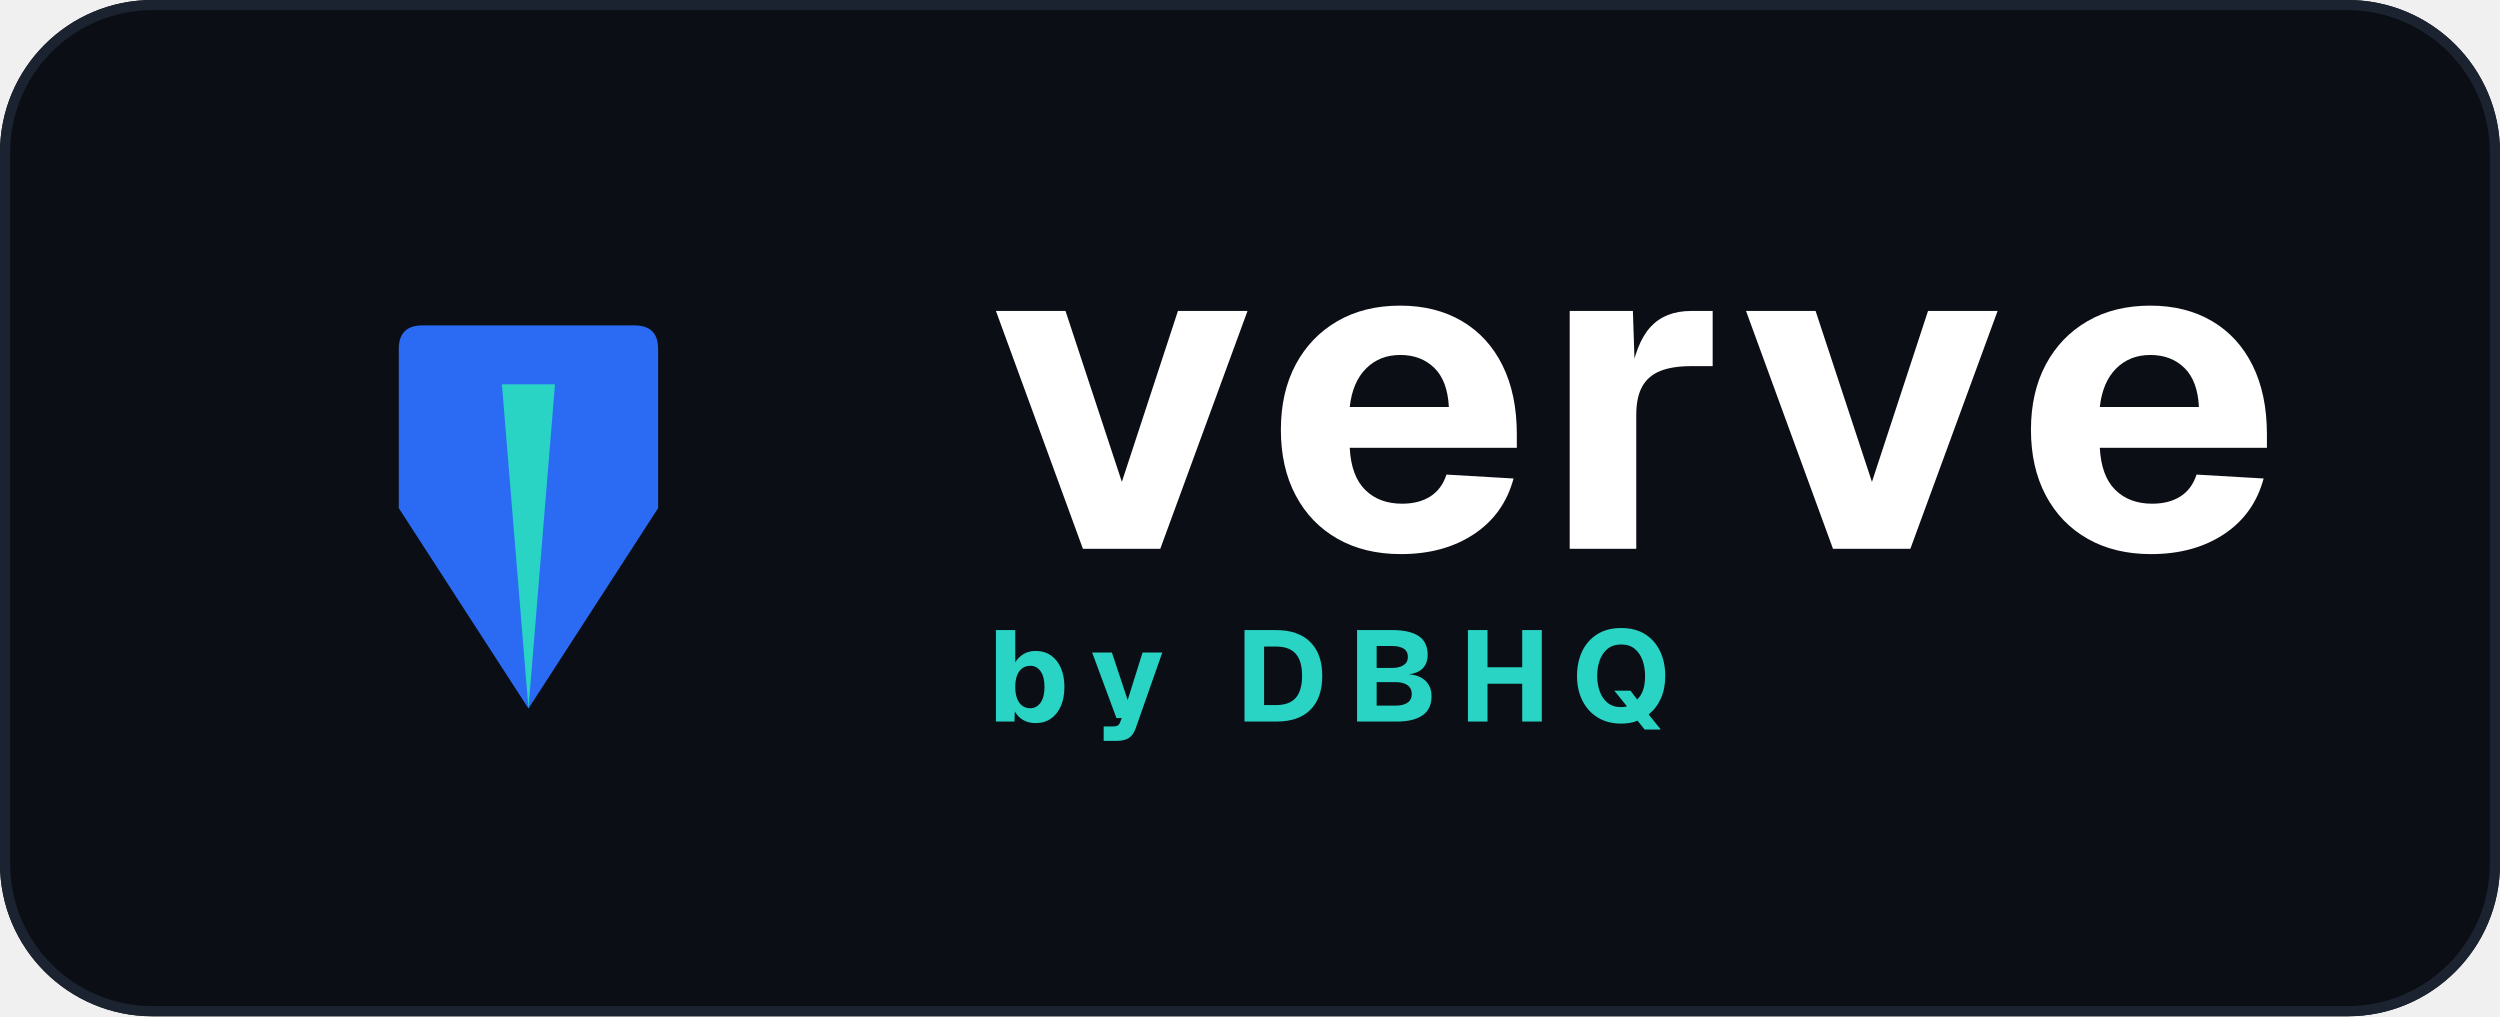
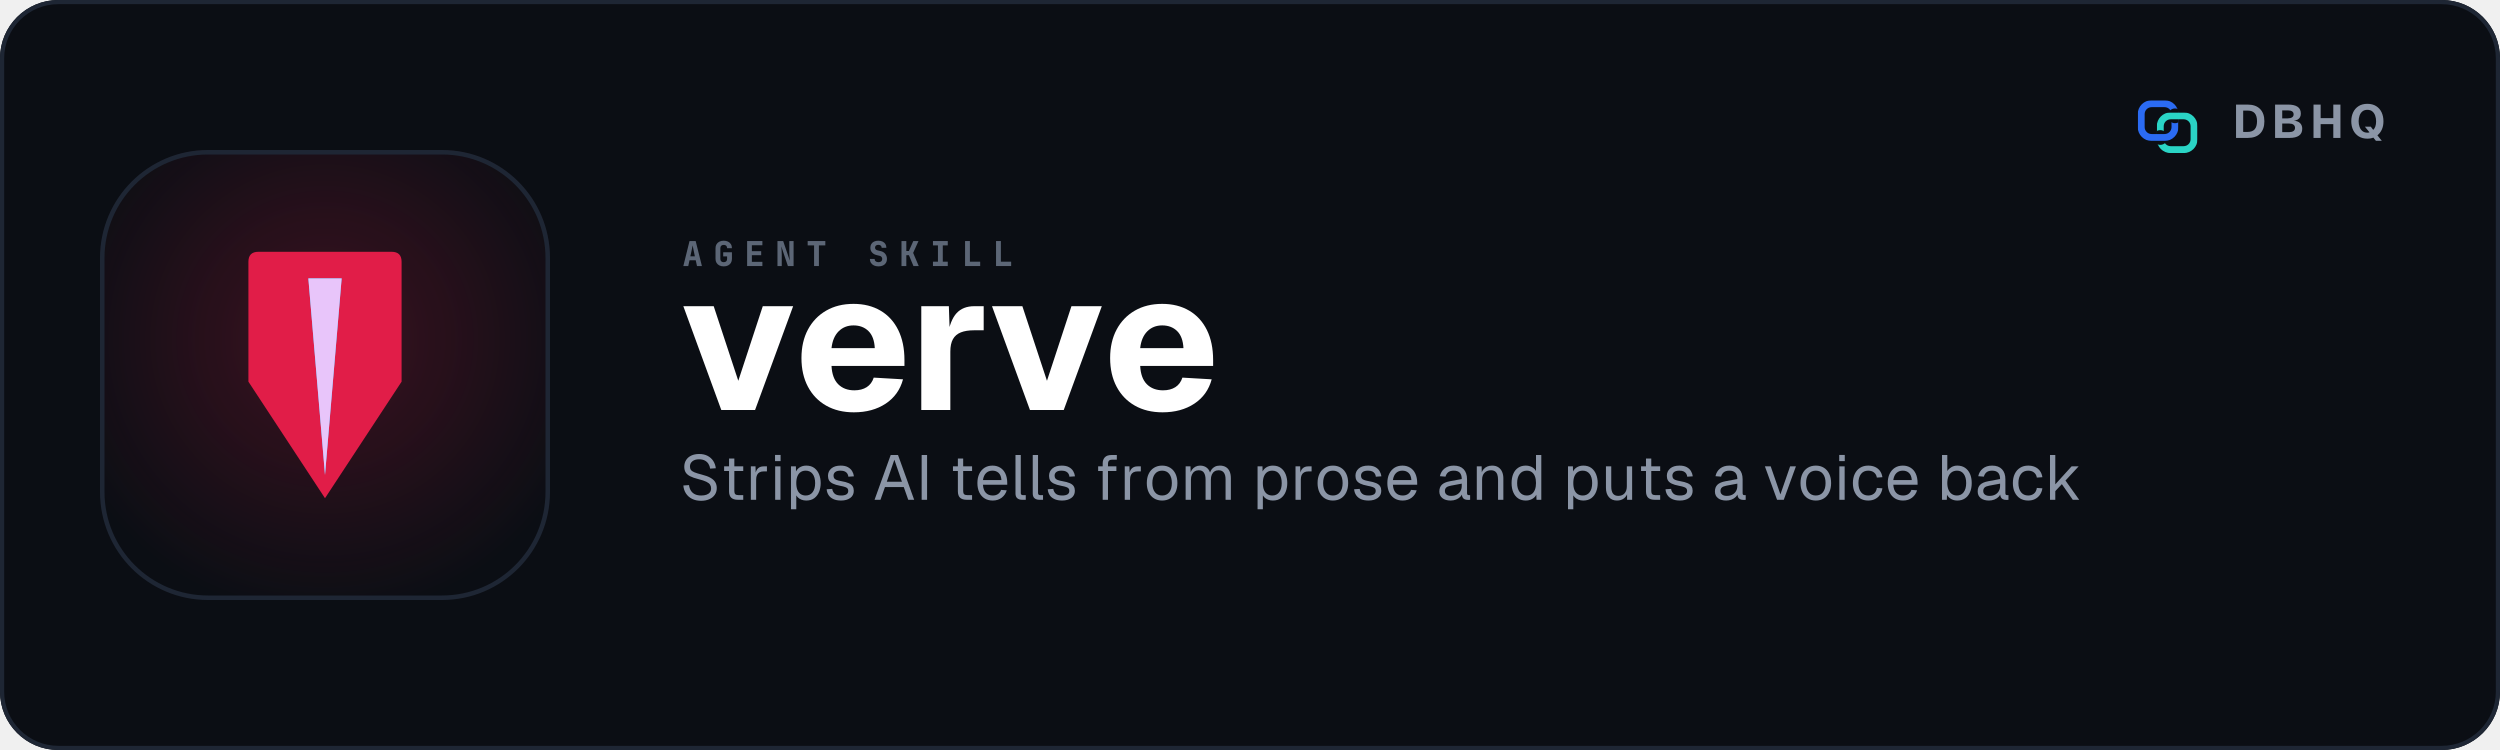
- <svg xmlns="http://www.w3.org/2000/svg" width="492" height="200" viewBox="0 0 492 200">
-   <rect width="492" height="200" rx="30" fill="#0B0E14" />
-   <rect x="1" y="1" width="490" height="198" rx="29" fill="none" stroke="#1B2330" stroke-width="2" />
-   <g transform="translate(46,42.0) scale(0.58)">
-     <path d="M56,46 Q56,38 64,38 L136,38 Q144,38 144,46 L144,100 L100,168 L56,100 Z" fill="#2B6BF3" />
-     <path d="M91,58 L109,58 L100,168 Z" fill="#2AD4C5" />
-   </g>
-   <g transform="translate(196,108)">
-     <g fill="#FFFFFF" transform="translate(-1.816,0) scale(0.08732,-0.08732)">
+ <svg xmlns="http://www.w3.org/2000/svg" viewBox="0 0 1200 360" width="1200" height="360">
+   <path d="M28,0 H1172 A28,28 0 0 1 1200,28 V332 A28,28 0 0 1 1172,360 H28 A28,28 0 0 1 0,332 V28 A28,28 0 0 1 28,0 Z" fill="#0B0E14" />
+   <path d="M28,1 H1172 A27,27 0 0 1 1199,28 V332 A27,27 0 0 1 1172,359 H28 A27,27 0 0 1 1,332 V28 A27,27 0 0 1 28,1 Z" fill="none" stroke="#1E2634" stroke-width="2" />
+   <g transform="translate(48,72.0) scale(1.08)">
+     <defs>
+       <radialGradient id="bloom-5005" cx="0.5" cy="0.42" r="0.62">
+         <stop offset="0" stop-color="#E11D48" stop-opacity="0.232" />
+         <stop offset="1" stop-color="#E11D48" stop-opacity="0" />
+       </radialGradient>
+     </defs>
+     <path d="M48,0 H152 A48,48 0 0 1 200,48 V152 A48,48 0 0 1 152,200 H48 A48,48 0 0 1 0,152 V48 A48,48 0 0 1 48,0 Z" fill="#0B0E14" />
+     <path d="M48,0 H152 A48,48 0 0 1 200,48 V152 A48,48 0 0 1 152,200 H48 A48,48 0 0 1 0,152 V48 A48,48 0 0 1 48,0 Z" fill="url(#bloom-5005)" />
+     <path d="M48,1 H152 A47,47 0 0 1 199,48 V152 A47,47 0 0 1 152,199 H48 A47,47 0 0 1 1,152 V48 A47,47 0 0 1 48,1 Z" fill="none" stroke="#1E2634" stroke-width="2" />
+     <g transform="translate(26.0,26.0) scale(0.74)">
+       <defs>
+         <clipPath id="clip-5005">
+           <path d="M54,32 Q54,26 60,26 L140,26 Q146,26 146,32 L146,104 L100,174 L54,104 Z" fill="#000" />
+         </clipPath>
+       </defs>
+       <g>
+         <path d="M54,32 Q54,26 60,26 L140,26 Q146,26 146,32 L146,104 L100,174 L54,104 Z" fill="#E11D48" />
+       </g>
+       <path d="M90,42 L110,42 L100,160 Z" fill="#38BDF8" />
+       <g clip-path="url(#clip-5005)">
+         <path d="M90,42 L110,42 L100,160 Z" fill="#E8C5FA" />
+       </g>
+     </g>
+   </g>
+   <g transform="translate(328,127.7)">
+     <g fill="#5C6676" transform="translate(-0.473,0) scale(0.01644,-0.01644)">
+       <g transform="translate(0.00,0)">
+         <path d="M28.766 0 209.423 730H389.029L571.234 0H427.573L390.615 169.368H209.535L172.577 0ZM233.481 282.74H365.67L327.506 466.122Q319.151 508.038 311.425 546.367Q303.699 584.695 300 604.49Q296.301 584.695 289.425 546.791Q282.548 508.887 273.343 467.122Z" />
+       </g>
+       <g transform="translate(904.17,0)">
+         <path d="M304.425 -10Q232.054 -10 178.034 17.123Q124.013 44.247 94.115 93.446Q64.218 142.644 64.218 208.494V521.506Q64.218 588.356 94.115 637.054Q124.013 685.753 178.034 712.877Q232.054 740 304.425 740Q376.795 740 430.316 712.801Q483.837 685.603 513.659 637.096Q543.481 588.59 543.481 521.506H402.519Q402.519 568.218 376.656 592.799Q350.793 617.381 303.842 617.381Q256.891 617.381 231.035 592.702Q205.18 568.023 205.18 521.657V208.494Q205.18 162.697 231.035 137.583Q256.891 112.468 303.842 112.468Q350.793 112.468 376.656 137.583Q402.519 162.697 402.519 208.494V281.314H288.494V401.535H543.481V208.494Q543.481 142.442 513.659 93.42Q483.837 44.397 430.316 17.199Q376.795 -10 304.425 -10Z" />
+       </g>
+       <g transform="translate(1808.33,0)">
+         <path d="M83.013 0V730H528.494V607.23H221.276V433.891H493.494V316.519H221.276V122.77H528.494V0Z" />
+       </g>
+       <g transform="translate(2712.50,0)">
+         <path d="M64.519 0V730H231.234L425.356 155.962Q422.506 191.154 418.732 237.847Q414.958 284.539 412.609 331.834Q410.26 379.129 410.26 413.43V730H535.481V0H368.766L176.494 574.038Q179.343 543.243 182.192 500.373Q185.042 457.503 187.391 413.181Q189.74 368.858 189.74 333.557V0Z" />
+       </g>
+       <g transform="translate(3616.67,0)">
+         <path d="M229.519 0V602.984H42.26V730H557.74V602.984H370.481V0Z" />
+       </g>
+       <g transform="translate(4520.83,0)">
+         <path d="" />
+       </g>
+       <g transform="translate(5425.00,0)">
+         <path d="M302.301 -10Q226.356 -10 169.609 16.699Q112.862 43.397 81.814 92.596Q50.766 141.795 50.766 208.494H188.33Q188.33 164.481 219.261 138.475Q250.192 112.468 302.301 112.468Q353.26 112.468 382.191 137.851Q411.122 163.234 411.122 205.096Q411.122 238.054 392.293 263.76Q373.465 289.465 337.109 298.067L244.795 320.573Q161.356 340.573 112.513 397.17Q63.67 453.766 63.67 532.26Q63.67 596.205 91.793 642.753Q119.917 689.301 172.437 714.651Q224.958 740 296.151 740Q368.343 740 420.939 714.651Q473.535 689.301 502.659 642.828Q531.782 596.356 531.782 533.41H394.218Q394.218 573.218 367.862 596.224Q341.506 619.23 296.151 619.23Q251.644 619.23 226.289 596.649Q200.933 574.067 200.933 536.808Q200.933 506.151 219.46 486.569Q237.987 466.987 271.891 458.535L367.205 435.878Q451.247 416.728 500.24 354.433Q549.234 292.138 549.234 205.096Q549.234 140.247 519.186 91.548Q489.138 42.849 433.542 16.425Q377.946 -10 302.301 -10Z" />
+       </g>
+       <g transform="translate(6329.17,0)">
+         <path d="M69.067 0V730H210.029V439.782H285.753L413.779 730H566.138L409.77 383.946L572.74 0H417.929L286.151 316.615H210.029V0Z" />
+       </g>
+       <g transform="translate(7233.33,0)">
+         <path d="M83.766 0V127.016H229.368V602.984H83.766V730H516.234V602.984H370.632V127.016H516.234V0Z" />
+       </g>
+       <g transform="translate(8137.50,0)">
+         <path d="M117.26 0V730H258.221V127.016H558.494V0Z" />
+       </g>
+       <g transform="translate(9041.67,0)">
+         <path d="M117.26 0V730H258.221V127.016H558.494V0Z" />
+       </g>
+     </g>
+   </g>
+   <g transform="translate(328,196.8)">
+     <g fill="#FFFFFF" transform="translate(-1.934,0) scale(0.09296,-0.09296)">
      <g transform="translate(0.00,0)">
        <path d="M216.8 0 20.8 536H177.597L304.599 150.797L431 536H587.797L391.197 0Z" />
      </g>
-       <g transform="translate(626.18,0)">
+       <g transform="translate(593.94,0)">
        <path d="M307.399 -12Q225.199 -12 164.4 22.6Q103.6 57.2 70.2 120.3Q36.8 183.4 36.8 268Q36.8 352.6 70.2 415.2Q103.6 477.8 164 512.9Q224.399 548 305.799 548Q385.599 548 444.898 513.1Q504.198 478.2 536.398 413.2Q568.598 348.2 568.598 258V227.6H191.998Q195.198 164.2 226.698 132.899Q258.198 101.599 309.799 101.599Q348 101.599 373.7 117.999Q399.4 134.399 410 167.2L561.198 158.4Q539.598 77.8 471.798 32.9Q403.999 -12 307.399 -12ZM191.998 319.6H415.4Q412.4 378.6 382.6 407.701Q352.8 436.801 305.799 436.801Q259.198 436.801 228.698 406.201Q198.198 375.6 191.998 319.6Z" />
      </g>
-       <g transform="translate(1248.35,0)">
+       <g transform="translate(1183.88,0)">
        <path d="M65.601 0V536H207.998L213.198 380.401L201.598 382.801Q214.598 464 247.798 500Q280.998 536 339.398 536H387.798V411.602H338.598Q296.798 411.602 269.698 400.701Q242.598 389.801 229.098 365.801Q215.598 341.801 215.598 301.401V0Z" />
      </g>
-       <g transform="translate(1690.53,0)">
+       <g transform="translate(1593.82,0)">
        <path d="M216.8 0 20.8 536H177.597L304.599 150.797L431 536H587.797L391.197 0Z" />
      </g>
-       <g transform="translate(2316.71,0)">
+       <g transform="translate(2187.76,0)">
        <path d="M307.399 -12Q225.199 -12 164.4 22.6Q103.6 57.2 70.2 120.3Q36.8 183.4 36.8 268Q36.8 352.6 70.2 415.2Q103.6 477.8 164 512.9Q224.399 548 305.799 548Q385.599 548 444.898 513.1Q504.198 478.2 536.398 413.2Q568.598 348.2 568.598 258V227.6H191.998Q195.198 164.2 226.698 132.899Q258.198 101.599 309.799 101.599Q348 101.599 373.7 117.999Q399.4 134.399 410 167.2L561.198 158.4Q539.598 77.8 471.798 32.9Q403.999 -12 307.399 -12ZM191.998 319.6H415.4Q412.4 378.6 382.6 407.701Q352.8 436.801 305.799 436.801Q259.198 436.801 228.698 406.201Q198.198 375.6 191.998 319.6Z" />
      </g>
    </g>
  </g>
-   <g transform="translate(196,142)">
-     <g fill="#2AD4C5" transform="translate(-1.663,0) scale(0.02535,-0.02535)">
-       <g transform="translate(0.00,0)">
-         <path d="M373.998 -12Q317.798 -12 276.598 11.9Q235.398 35.8 212.398 78.8L209.398 0H65.601V710H215.598V459.6Q237.398 497.4 278.198 522.7Q318.998 548 373.998 548Q442.198 548 492.298 513.4Q542.398 478.8 569.798 415.9Q597.198 353 597.198 268Q597.198 183 569.798 120.1Q542.398 57.2 492.298 22.6Q442.198 -12 373.998 -12ZM332.399 103.399Q382 103.399 412.3 146.799Q442.601 190.199 442.601 268Q442.601 346.2 412.9 389.401Q383.2 432.601 333.199 432.601Q296.199 432.601 269.599 413.301Q242.998 394.001 229.298 357.201Q215.598 320.4 215.598 268Q215.598 217 229.298 179.999Q242.998 142.999 269.399 123.199Q295.799 103.399 332.399 103.399Z" />
-       </g>
-       <g transform="translate(791.78,0)">
-         <path d="M110.2 -150V-38.202H181.399Q206.999 -38.202 219.299 -30.602Q231.599 -23.001 238.599 -4.001L250.4 26.799H209.4L20.8 536H173.998L296.599 167.197L412.2 536H565.398L359.398 -50.801Q340.798 -104 306.898 -127Q272.998 -150 212.198 -150Z" />
-       </g>
-       <g transform="translate(1535.56,0)">
-         <path d="" />
-       </g>
-       <g transform="translate(1921.33,0)">
+   <g transform="translate(328,239.9)">
+     <g fill="#8B95A6" transform="translate(-1.665,0) scale(0.03028,-0.03028)">
+       <g transform="translate(0.00,0)">
+         <path d="M336 -16Q254 -16 193.0 15.0Q132 46 96.5 100.5Q61 155 55 227L145 233Q152 180 176.0 143.0Q200 106 240.5 87.0Q281 68 338 68Q388 68 423.0 81.0Q458 94 476.5 119.0Q495 144 495 180Q495 213 479.5 238.5Q464 264 420.5 285.5Q377 307 292 328Q210 349 161.5 374.0Q113 399 91.5 435.0Q70 471 70 524Q70 584 98.5 629.5Q127 675 180.0 700.5Q233 726 306 726Q384 726 440.0 696.5Q496 667 529.0 616.0Q562 565 570 500L480 494Q474 537 452.5 570.5Q431 604 394.0 623.0Q357 642 304 642Q238 642 199.0 610.5Q160 579 160 528Q160 495 175.5 473.5Q191 452 231.0 435.5Q271 419 346 400Q435 378 487.5 347.5Q540 317 562.5 277.0Q585 237 585 186Q585 124 553.0 78.5Q521 33 465.0 8.5Q409 -16 336 -16Z" />
+       </g>
+       <g transform="translate(646.60,0)">
+         <path d="M274 0Q202 0 167.5 33.0Q133 66 133 136V654H217V138Q217 102 233.0 88.0Q249 74 282 74H358V0ZM55 456V530H358V456Z" />
+       </g>
+       <g transform="translate(1045.21,0)">
+         <path d="M80 0V530H154L158 396L150 399Q160 467 193.5 498.5Q227 530 283 530H335V450H284Q244 450 217.5 435.5Q191 421 177.5 392.5Q164 364 164 320V0Z" />
+       </g>
+       <g transform="translate(1430.81,0)">
+         <path d="M80 0V530H164V0ZM78 613V711H166V613Z" />
+       </g>
+       <g transform="translate(1681.42,0)">
+         <path d="M80 -150V530H158L160 416L148 422Q168 481 214.5 511.5Q261 542 322 542Q401 542 451.5 503.0Q502 464 526.5 401.0Q551 338 551 265Q551 192 526.5 129.0Q502 66 451.5 27.0Q401 -12 322 -12Q281 -12 245.5 2.0Q210 16 185.5 41.0Q161 66 152 100L164 114V-150ZM314 68Q383 68 423.0 120.0Q463 172 463 265Q463 358 423.0 410.0Q383 462 314 462Q268 462 234.5 440.0Q201 418 182.5 374.0Q164 330 164 265Q164 200 182.0 156.0Q200 112 234.0 90.0Q268 68 314 68Z" />
+       </g>
+       <g transform="translate(2283.02,0)">
+         <path d="M273 -12Q200 -12 150.5 11.0Q101 34 74.5 74.5Q48 115 44 167L132 173Q140 125 171.5 96.5Q203 68 273 68Q327 68 356.5 85.5Q386 103 386 142Q386 163 376.5 177.0Q367 191 339.0 201.5Q311 212 257 222Q183 236 141.0 257.0Q99 278 82.0 308.0Q65 338 65 380Q65 451 117.5 496.5Q170 542 266 542Q336 542 380.5 517.5Q425 493 448.0 454.0Q471 415 476 372L388 366Q386 391 373.0 413.0Q360 435 334.0 448.5Q308 462 264 462Q207 462 180.0 440.0Q153 418 153 384Q153 358 163.5 341.5Q174 325 200.5 314.5Q227 304 273 296Q351 283 395.0 263.0Q439 243 456.5 213.5Q474 184 474 142Q474 69 417.5 28.5Q361 -12 273 -12Z" />
+       </g>
+       <g transform="translate(2809.63,0)">
+         <path d="" />
+       </g>
+       <g transform="translate(3066.23,0)">
+         <path d="M20 0 276 710H392L648 0H554L483 202H185L114 0ZM214 286H454L334 635Z" />
+       </g>
+       <g transform="translate(3740.84,0)">
+         <path d="M92 0V710H178V0Z" />
+       </g>
+       <g transform="translate(4017.44,0)">
+         <path d="" />
+       </g>
+       <g transform="translate(4274.05,0)">
+         <path d="M274 0Q202 0 167.5 33.0Q133 66 133 136V654H217V138Q217 102 233.0 88.0Q249 74 282 74H358V0ZM55 456V530H358V456Z" />
+       </g>
+       <g transform="translate(4672.65,0)">
+         <path d="M287 -12Q212 -12 157.5 22.0Q103 56 73.5 118.5Q44 181 44 265Q44 349 73.5 411.0Q103 473 156.5 507.5Q210 542 283 542Q352 542 405.0 509.5Q458 477 487.5 415.0Q517 353 517 264V239H132Q137 154 177.5 111.0Q218 68 287 68Q339 68 372.5 92.5Q406 117 419 157L509 150Q488 79 429.5 33.5Q371 -12 287 -12ZM132 313H425Q419 390 380.5 426.0Q342 462 283 462Q222 462 182.5 424.5Q143 387 132 313Z" />
+       </g>
+       <g transform="translate(5240.26,0)">
+         <path d="M184 0Q138 0 109.0 24.0Q80 48 80 100V710H164V107Q164 91 172.5 82.5Q181 74 197 74H243V0Z" />
+       </g>
+       <g transform="translate(5513.86,0)">
+         <path d="M184 0Q138 0 109.0 24.0Q80 48 80 100V710H164V107Q164 91 172.5 82.5Q181 74 197 74H243V0Z" />
+       </g>
+       <g transform="translate(5787.47,0)">
+         <path d="M273 -12Q200 -12 150.5 11.0Q101 34 74.5 74.5Q48 115 44 167L132 173Q140 125 171.5 96.5Q203 68 273 68Q327 68 356.5 85.5Q386 103 386 142Q386 163 376.5 177.0Q367 191 339.0 201.5Q311 212 257 222Q183 236 141.0 257.0Q99 278 82.0 308.0Q65 338 65 380Q65 451 117.5 496.5Q170 542 266 542Q336 542 380.5 517.5Q425 493 448.0 454.0Q471 415 476 372L388 366Q386 391 373.0 413.0Q360 435 334.0 448.5Q308 462 264 462Q207 462 180.0 440.0Q153 418 153 384Q153 358 163.5 341.5Q174 325 200.5 314.5Q227 304 273 296Q351 283 395.0 263.0Q439 243 456.5 213.5Q474 184 474 142Q474 69 417.5 28.5Q361 -12 273 -12Z" />
+       </g>
+       <g transform="translate(6314.07,0)">
+         <path d="" />
+       </g>
+       <g transform="translate(6570.67,0)">
+         <path d="M132 0V578Q132 637 166.0 673.5Q200 710 272 710H356V636H278Q247 636 231.5 619.0Q216 602 216 572V0ZM60 456V530H349V456Z" />
+       </g>
+       <g transform="translate(6972.28,0)">
+         <path d="M80 0V530H154L158 396L150 399Q160 467 193.5 498.5Q227 530 283 530H335V450H284Q244 450 217.5 435.5Q191 421 177.5 392.5Q164 364 164 320V0Z" />
+       </g>
+       <g transform="translate(7357.88,0)">
+         <path d="M287 -12Q214 -12 159.0 22.0Q104 56 74.0 118.5Q44 181 44 265Q44 350 74.0 412.0Q104 474 159.0 508.0Q214 542 287 542Q360 542 414.5 508.0Q469 474 499.0 412.0Q529 350 529 265Q529 181 499.0 118.5Q469 56 414.5 22.0Q360 -12 287 -12ZM287 68Q360 68 400.5 120.5Q441 173 441 265Q441 357 400.5 409.5Q360 462 287 462Q214 462 173.0 409.5Q132 357 132 265Q132 173 173.0 120.5Q214 68 287 68Z" />
+       </g>
+       <g transform="translate(7937.49,0)">
+         <path d="M80 0V530H157L160 396L148 400Q157 444 179.5 475.5Q202 507 235.0 524.5Q268 542 308 542Q377 542 420.5 504.0Q464 466 475 398L459 399Q467 445 488.5 476.5Q510 508 544.0 525.0Q578 542 622 542Q679 542 718.0 518.5Q757 495 777.0 450.0Q797 405 797 341V0H713V323Q713 395 685.0 431.5Q657 468 602 468Q565 468 537.5 450.0Q510 432 495.0 398.5Q480 365 480 317V0H396V317Q396 388 371.0 428.0Q346 468 287 468Q250 468 222.5 450.0Q195 432 179.5 398.0Q164 364 164 317V0Z" />
+       </g>
+       <g transform="translate(8821.09,0)">
+         <path d="" />
+       </g>
+       <g transform="translate(9077.70,0)">
+         <path d="M80 -150V530H158L160 416L148 422Q168 481 214.5 511.5Q261 542 322 542Q401 542 451.5 503.0Q502 464 526.5 401.0Q551 338 551 265Q551 192 526.5 129.0Q502 66 451.5 27.0Q401 -12 322 -12Q281 -12 245.5 2.0Q210 16 185.5 41.0Q161 66 152 100L164 114V-150ZM314 68Q383 68 423.0 120.0Q463 172 463 265Q463 358 423.0 410.0Q383 462 314 462Q268 462 234.5 440.0Q201 418 182.5 374.0Q164 330 164 265Q164 200 182.0 156.0Q200 112 234.0 90.0Q268 68 314 68Z" />
+       </g>
+       <g transform="translate(9679.30,0)">
+         <path d="M80 0V530H154L158 396L150 399Q160 467 193.5 498.5Q227 530 283 530H335V450H284Q244 450 217.5 435.5Q191 421 177.5 392.5Q164 364 164 320V0Z" />
+       </g>
+       <g transform="translate(10064.91,0)">
+         <path d="M287 -12Q214 -12 159.0 22.0Q104 56 74.0 118.5Q44 181 44 265Q44 350 74.0 412.0Q104 474 159.0 508.0Q214 542 287 542Q360 542 414.5 508.0Q469 474 499.0 412.0Q529 350 529 265Q529 181 499.0 118.5Q469 56 414.5 22.0Q360 -12 287 -12ZM287 68Q360 68 400.5 120.5Q441 173 441 265Q441 357 400.5 409.5Q360 462 287 462Q214 462 173.0 409.5Q132 357 132 265Q132 173 173.0 120.5Q214 68 287 68Z" />
+       </g>
+       <g transform="translate(10644.51,0)">
+         <path d="M273 -12Q200 -12 150.5 11.0Q101 34 74.5 74.5Q48 115 44 167L132 173Q140 125 171.5 96.5Q203 68 273 68Q327 68 356.5 85.5Q386 103 386 142Q386 163 376.5 177.0Q367 191 339.0 201.5Q311 212 257 222Q183 236 141.0 257.0Q99 278 82.0 308.0Q65 338 65 380Q65 451 117.5 496.5Q170 542 266 542Q336 542 380.5 517.5Q425 493 448.0 454.0Q471 415 476 372L388 366Q386 391 373.0 413.0Q360 435 334.0 448.5Q308 462 264 462Q207 462 180.0 440.0Q153 418 153 384Q153 358 163.5 341.5Q174 325 200.5 314.5Q227 304 273 296Q351 283 395.0 263.0Q439 243 456.5 213.5Q474 184 474 142Q474 69 417.5 28.5Q361 -12 273 -12Z" />
+       </g>
+       <g transform="translate(11171.12,0)">
+         <path d="M287 -12Q212 -12 157.5 22.0Q103 56 73.5 118.5Q44 181 44 265Q44 349 73.5 411.0Q103 473 156.5 507.5Q210 542 283 542Q352 542 405.0 509.5Q458 477 487.5 415.0Q517 353 517 264V239H132Q137 154 177.5 111.0Q218 68 287 68Q339 68 372.5 92.5Q406 117 419 157L509 150Q488 79 429.5 33.5Q371 -12 287 -12ZM132 313H425Q419 390 380.5 426.0Q342 462 283 462Q222 462 182.5 424.5Q143 387 132 313Z" />
+       </g>
+       <g transform="translate(11738.72,0)">
+         <path d="" />
+       </g>
+       <g transform="translate(11995.33,0)">
+         <path d="M223 -12Q141 -12 92.5 26.0Q44 64 44 132Q44 200 84.0 239.0Q124 278 211 294L399 329Q399 396 367.5 429.0Q336 462 273 462Q218 462 186.0 437.5Q154 413 142 367L53 374Q68 449 125.5 495.5Q183 542 273 542Q375 542 429.0 484.5Q483 427 483 326V107Q483 89 489.5 81.5Q496 74 511 74H532V0Q528 -1 519.0 -1.5Q510 -2 500 -2Q464 -2 441.5 9.5Q419 21 409.0 45.5Q399 70 399 110L409 108Q402 74 375.0 46.5Q348 19 308.0 3.5Q268 -12 223 -12ZM231 62Q284 62 321.5 82.5Q359 103 379.0 138.5Q399 174 399 218V256L227 224Q173 214 152.5 193.5Q132 173 132 140Q132 103 158.5 82.5Q185 62 231 62Z" />
+       </g>
+       <g transform="translate(12552.93,0)">
+         <path d="M80 0V530H157L160 395L150 404Q160 451 185.0 481.5Q210 512 245.5 527.0Q281 542 322 542Q383 542 422.5 515.0Q462 488 481.5 442.5Q501 397 501 341V0H417V317Q417 366 405.5 399.5Q394 433 369.0 450.5Q344 468 304 468Q243 468 203.5 429.5Q164 391 164 317V0Z" />
+       </g>
+       <g transform="translate(13140.53,0)">
+         <path d="M268 -12Q199 -12 148.5 22.0Q98 56 71.0 118.0Q44 180 44 265Q44 350 71.0 412.0Q98 474 148.5 508.0Q199 542 268 542Q321 542 365.0 519.5Q409 497 431 456V710H515V0H439L436 80Q414 37 369.0 12.5Q324 -12 268 -12ZM285 68Q332 68 364.5 92.0Q397 116 414.0 160.5Q431 205 431 265Q431 327 414.0 371.0Q397 415 364.5 438.5Q332 462 285 462Q215 462 173.5 409.5Q132 357 132 265Q132 174 173.5 121.0Q215 68 285 68Z" />
+       </g>
+       <g transform="translate(13742.14,0)">
+         <path d="" />
+       </g>
+       <g transform="translate(13998.74,0)">
+         <path d="M80 -150V530H158L160 416L148 422Q168 481 214.5 511.5Q261 542 322 542Q401 542 451.5 503.0Q502 464 526.5 401.0Q551 338 551 265Q551 192 526.5 129.0Q502 66 451.5 27.0Q401 -12 322 -12Q281 -12 245.5 2.0Q210 16 185.5 41.0Q161 66 152 100L164 114V-150ZM314 68Q383 68 423.0 120.0Q463 172 463 265Q463 358 423.0 410.0Q383 462 314 462Q268 462 234.5 440.0Q201 418 182.5 374.0Q164 330 164 265Q164 200 182.0 156.0Q200 112 234.0 90.0Q268 68 314 68Z" />
+       </g>
+       <g transform="translate(14600.35,0)">
+         <path d="M254 -12Q175 -12 127.5 41.5Q80 95 80 189V530H164V212Q164 135 191.5 98.5Q219 62 276 62Q339 62 375.0 102.5Q411 143 411 214V530H495V0H415V131L428 124Q412 59 367.0 23.5Q322 -12 254 -12Z" />
+       </g>
+       <g transform="translate(15181.95,0)">
+         <path d="M274 0Q202 0 167.5 33.0Q133 66 133 136V654H217V138Q217 102 233.0 88.0Q249 74 282 74H358V0ZM55 456V530H358V456Z" />
+       </g>
+       <g transform="translate(15580.56,0)">
+         <path d="M273 -12Q200 -12 150.5 11.0Q101 34 74.5 74.5Q48 115 44 167L132 173Q140 125 171.5 96.5Q203 68 273 68Q327 68 356.5 85.5Q386 103 386 142Q386 163 376.5 177.0Q367 191 339.0 201.5Q311 212 257 222Q183 236 141.0 257.0Q99 278 82.0 308.0Q65 338 65 380Q65 451 117.5 496.5Q170 542 266 542Q336 542 380.5 517.5Q425 493 448.0 454.0Q471 415 476 372L388 366Q386 391 373.0 413.0Q360 435 334.0 448.5Q308 462 264 462Q207 462 180.0 440.0Q153 418 153 384Q153 358 163.5 341.5Q174 325 200.5 314.5Q227 304 273 296Q351 283 395.0 263.0Q439 243 456.5 213.5Q474 184 474 142Q474 69 417.5 28.5Q361 -12 273 -12Z" />
+       </g>
+       <g transform="translate(16107.16,0)">
+         <path d="" />
+       </g>
+       <g transform="translate(16363.77,0)">
+         <path d="M223 -12Q141 -12 92.5 26.0Q44 64 44 132Q44 200 84.0 239.0Q124 278 211 294L399 329Q399 396 367.5 429.0Q336 462 273 462Q218 462 186.0 437.5Q154 413 142 367L53 374Q68 449 125.5 495.5Q183 542 273 542Q375 542 429.0 484.5Q483 427 483 326V107Q483 89 489.5 81.5Q496 74 511 74H532V0Q528 -1 519.0 -1.5Q510 -2 500 -2Q464 -2 441.5 9.5Q419 21 409.0 45.5Q399 70 399 110L409 108Q402 74 375.0 46.5Q348 19 308.0 3.5Q268 -12 223 -12ZM231 62Q284 62 321.5 82.5Q359 103 379.0 138.5Q399 174 399 218V256L227 224Q173 214 152.5 193.5Q132 173 132 140Q132 103 158.5 82.5Q185 62 231 62Z" />
+       </g>
+       <g transform="translate(16921.37,0)">
+         <path d="" />
+       </g>
+       <g transform="translate(17177.98,0)">
+         <path d="M215 0 22 530H114L268 86L422 530H514L321 0Z" />
+       </g>
+       <g transform="translate(17720.58,0)">
+         <path d="M287 -12Q214 -12 159.0 22.0Q104 56 74.0 118.5Q44 181 44 265Q44 350 74.0 412.0Q104 474 159.0 508.0Q214 542 287 542Q360 542 414.5 508.0Q469 474 499.0 412.0Q529 350 529 265Q529 181 499.0 118.5Q469 56 414.5 22.0Q360 -12 287 -12ZM287 68Q360 68 400.5 120.5Q441 173 441 265Q441 357 400.5 409.5Q360 462 287 462Q214 462 173.0 409.5Q132 357 132 265Q132 173 173.0 120.5Q214 68 287 68Z" />
+       </g>
+       <g transform="translate(18300.19,0)">
+         <path d="M80 0V530H164V0ZM78 613V711H166V613Z" />
+       </g>
+       <g transform="translate(18550.79,0)">
+         <path d="M287 -12Q213 -12 158.5 22.0Q104 56 74.0 118.5Q44 181 44 265Q44 349 74.0 411.0Q104 473 158.5 507.5Q213 542 287 542Q348 542 395.5 520.5Q443 499 473.0 458.0Q503 417 512 358L424 352Q415 405 378.0 433.5Q341 462 287 462Q214 462 173.0 409.5Q132 357 132 265Q132 173 173.0 120.5Q214 68 287 68Q341 68 378.0 98.0Q415 128 424 188L512 182Q503 123 473.0 79.5Q443 36 395.5 12.0Q348 -12 287 -12Z" />
+       </g>
+       <g transform="translate(19103.40,0)">
+         <path d="M287 -12Q212 -12 157.5 22.0Q103 56 73.5 118.5Q44 181 44 265Q44 349 73.5 411.0Q103 473 156.5 507.5Q210 542 283 542Q352 542 405.0 509.5Q458 477 487.5 415.0Q517 353 517 264V239H132Q137 154 177.5 111.0Q218 68 287 68Q339 68 372.5 92.5Q406 117 419 157L509 150Q488 79 429.5 33.5Q371 -12 287 -12ZM132 313H425Q419 390 380.5 426.0Q342 462 283 462Q222 462 182.5 424.5Q143 387 132 313Z" />
+       </g>
+       <g transform="translate(19671.00,0)">
+         <path d="" />
+       </g>
+       <g transform="translate(19927.60,0)">
+         <path d="M323 -12Q268 -12 225.0 12.5Q182 37 159 80L156 0H80V710H164V456Q184 489 226.0 515.5Q268 542 323 542Q393 542 444.0 508.0Q495 474 523.0 412.0Q551 350 551 265Q551 180 523.0 118.0Q495 56 444.0 22.0Q393 -12 323 -12ZM318 68Q385 68 424.0 121.0Q463 174 463 265Q463 357 424.0 409.5Q385 462 320 462Q271 462 236.0 438.5Q201 415 182.5 371.0Q164 327 164 265Q164 205 182.5 160.5Q201 116 235.5 92.0Q270 68 318 68Z" />
+       </g>
+       <g transform="translate(20529.21,0)">
+         <path d="M223 -12Q141 -12 92.5 26.0Q44 64 44 132Q44 200 84.0 239.0Q124 278 211 294L399 329Q399 396 367.5 429.0Q336 462 273 462Q218 462 186.0 437.5Q154 413 142 367L53 374Q68 449 125.5 495.5Q183 542 273 542Q375 542 429.0 484.5Q483 427 483 326V107Q483 89 489.5 81.5Q496 74 511 74H532V0Q528 -1 519.0 -1.5Q510 -2 500 -2Q464 -2 441.5 9.5Q419 21 409.0 45.5Q399 70 399 110L409 108Q402 74 375.0 46.5Q348 19 308.0 3.5Q268 -12 223 -12ZM231 62Q284 62 321.5 82.5Q359 103 379.0 138.5Q399 174 399 218V256L227 224Q173 214 152.5 193.5Q132 173 132 140Q132 103 158.5 82.5Q185 62 231 62Z" />
+       </g>
+       <g transform="translate(21086.81,0)">
+         <path d="M287 -12Q213 -12 158.5 22.0Q104 56 74.0 118.5Q44 181 44 265Q44 349 74.0 411.0Q104 473 158.5 507.5Q213 542 287 542Q348 542 395.5 520.5Q443 499 473.0 458.0Q503 417 512 358L424 352Q415 405 378.0 433.5Q341 462 287 462Q214 462 173.0 409.5Q132 357 132 265Q132 173 173.0 120.5Q214 68 287 68Q341 68 378.0 98.0Q415 128 424 188L512 182Q503 123 473.0 79.5Q443 36 395.5 12.0Q348 -12 287 -12Z" />
+       </g>
+       <g transform="translate(21639.42,0)">
+         <path d="M80 0V710H164V245L422 530H534L325 305L543 0H441L268 248L164 138V0Z" />
+       </g>
+     </g>
+   </g>
+   <g transform="translate(1019.659,40) scale(0.208)">
+     <defs>
+       <mask id="maendorse">
+         <rect width="200" height="200" fill="white" />
+         <circle cx="126" cy="88" r="17" fill="black" />
+       </mask>
+       <mask id="mbendorse">
+         <rect width="200" height="200" fill="white" />
+         <circle cx="92" cy="138" r="17" fill="black" />
+       </mask>
+     </defs>
+     <g transform="translate(-9,-13)">
+       <g mask="url(#maendorse)">
+         <rect x="48" y="60" width="78" height="78" rx="24" fill="none" stroke="#2B6BF3" stroke-width="16" />
+       </g>
+       <g mask="url(#mbendorse)">
+         <rect x="92" y="88" width="78" height="78" rx="24" fill="none" stroke="#2AD4C5" stroke-width="16" />
+       </g>
+     </g>
+   </g>
+   <g transform="translate(1073.3,66.2)">
+     <g fill="#8B95A6" transform="translate(-1.668,0) scale(0.02254,-0.02254)">
+       <g transform="translate(0.00,0)">
        <path d="M74.001 0V710H318.6Q491.599 710 584.599 617.5Q677.599 525 677.599 354Q677.599 184 586.099 92.0Q494.599 0 324.6 0ZM225.998 127.798H318.6Q422.001 127.798 471.501 183.599Q521.002 239.399 521.002 354.6Q521.002 470.601 471.501 526.401Q422.001 582.202 318.6 582.202H225.998Z" />
      </g>
-       <g transform="translate(2795.11,0)">
+       <g transform="translate(831.38,0)">
        <path d="M74.001 0V710H350.399Q482.399 710 552.299 663.7Q622.199 617.4 622.199 517.2Q622.199 473 604.299 440.4Q586.398 407.8 551.798 388.9Q517.198 370 467.998 366.4L467.598 367.6Q557.398 362.2 604.798 316.7Q652.199 271.2 652.199 195.6Q652.199 96.8 582.599 48.4Q512.999 0 384.4 0ZM225.998 123.598H376.6Q431.601 123.598 465.101 146.099Q498.601 168.599 498.601 213.799Q498.601 259 465.401 282.4Q432.201 305.801 376.6 305.801H225.998ZM225.998 416.199H345.6Q402 416.199 435.301 437.9Q468.601 459.6 468.601 501.201Q468.601 545.201 436.201 565.801Q403.801 586.402 345.6 586.402H225.998Z" />
      </g>
-       <g transform="translate(3655.89,0)">
+       <g transform="translate(1649.75,0)">
        <path d="M74.001 0V710H225.998V373.4L158.599 421.199H562.801L495.402 373.4V710H647.399V0H495.402V340.6L562.801 293.401H158.599L225.998 340.6V0Z" />
      </g>
-       <g transform="translate(4534.67,0)">
+       <g transform="translate(2486.12,0)">
        <path d="M566.599 -61.8 511.799 7Q488.999 -3.6 456.399 -9.8Q423.799 -16 384.599 -16Q279.599 -16 202.7 31.4Q125.8 78.8 83.9 162.5Q42 246.2 42 354Q42 459.8 81.3 543.8Q120.6 627.8 197.4 676.9Q274.2 726 384.599 726Q495.799 726 572.299 676.9Q648.799 627.8 687.898 543.8Q726.998 459.8 726.998 354Q726.998 255.4 693.498 180.3Q659.998 105.199 598.198 55.199L692.198 -61.8ZM384.599 111.798Q398.2 111.798 409.2 113.398Q420.2 114.998 429.6 118.598L331.4 239.799H456.999L509 170.997Q538.8 199.198 554.601 243.699Q570.401 288.199 570.401 354Q570.401 419.201 550.901 474.601Q531.401 530.001 490.4 564.102Q449.4 598.202 384.599 598.202Q319.799 598.202 278.698 564.102Q237.598 530.001 218.098 474.601Q198.597 419.201 198.597 354Q198.597 289.799 218.398 234.399Q238.198 178.999 279.498 145.398Q320.799 111.798 384.599 111.798Z" />
      </g>
    </g>
  </g>
</svg>
